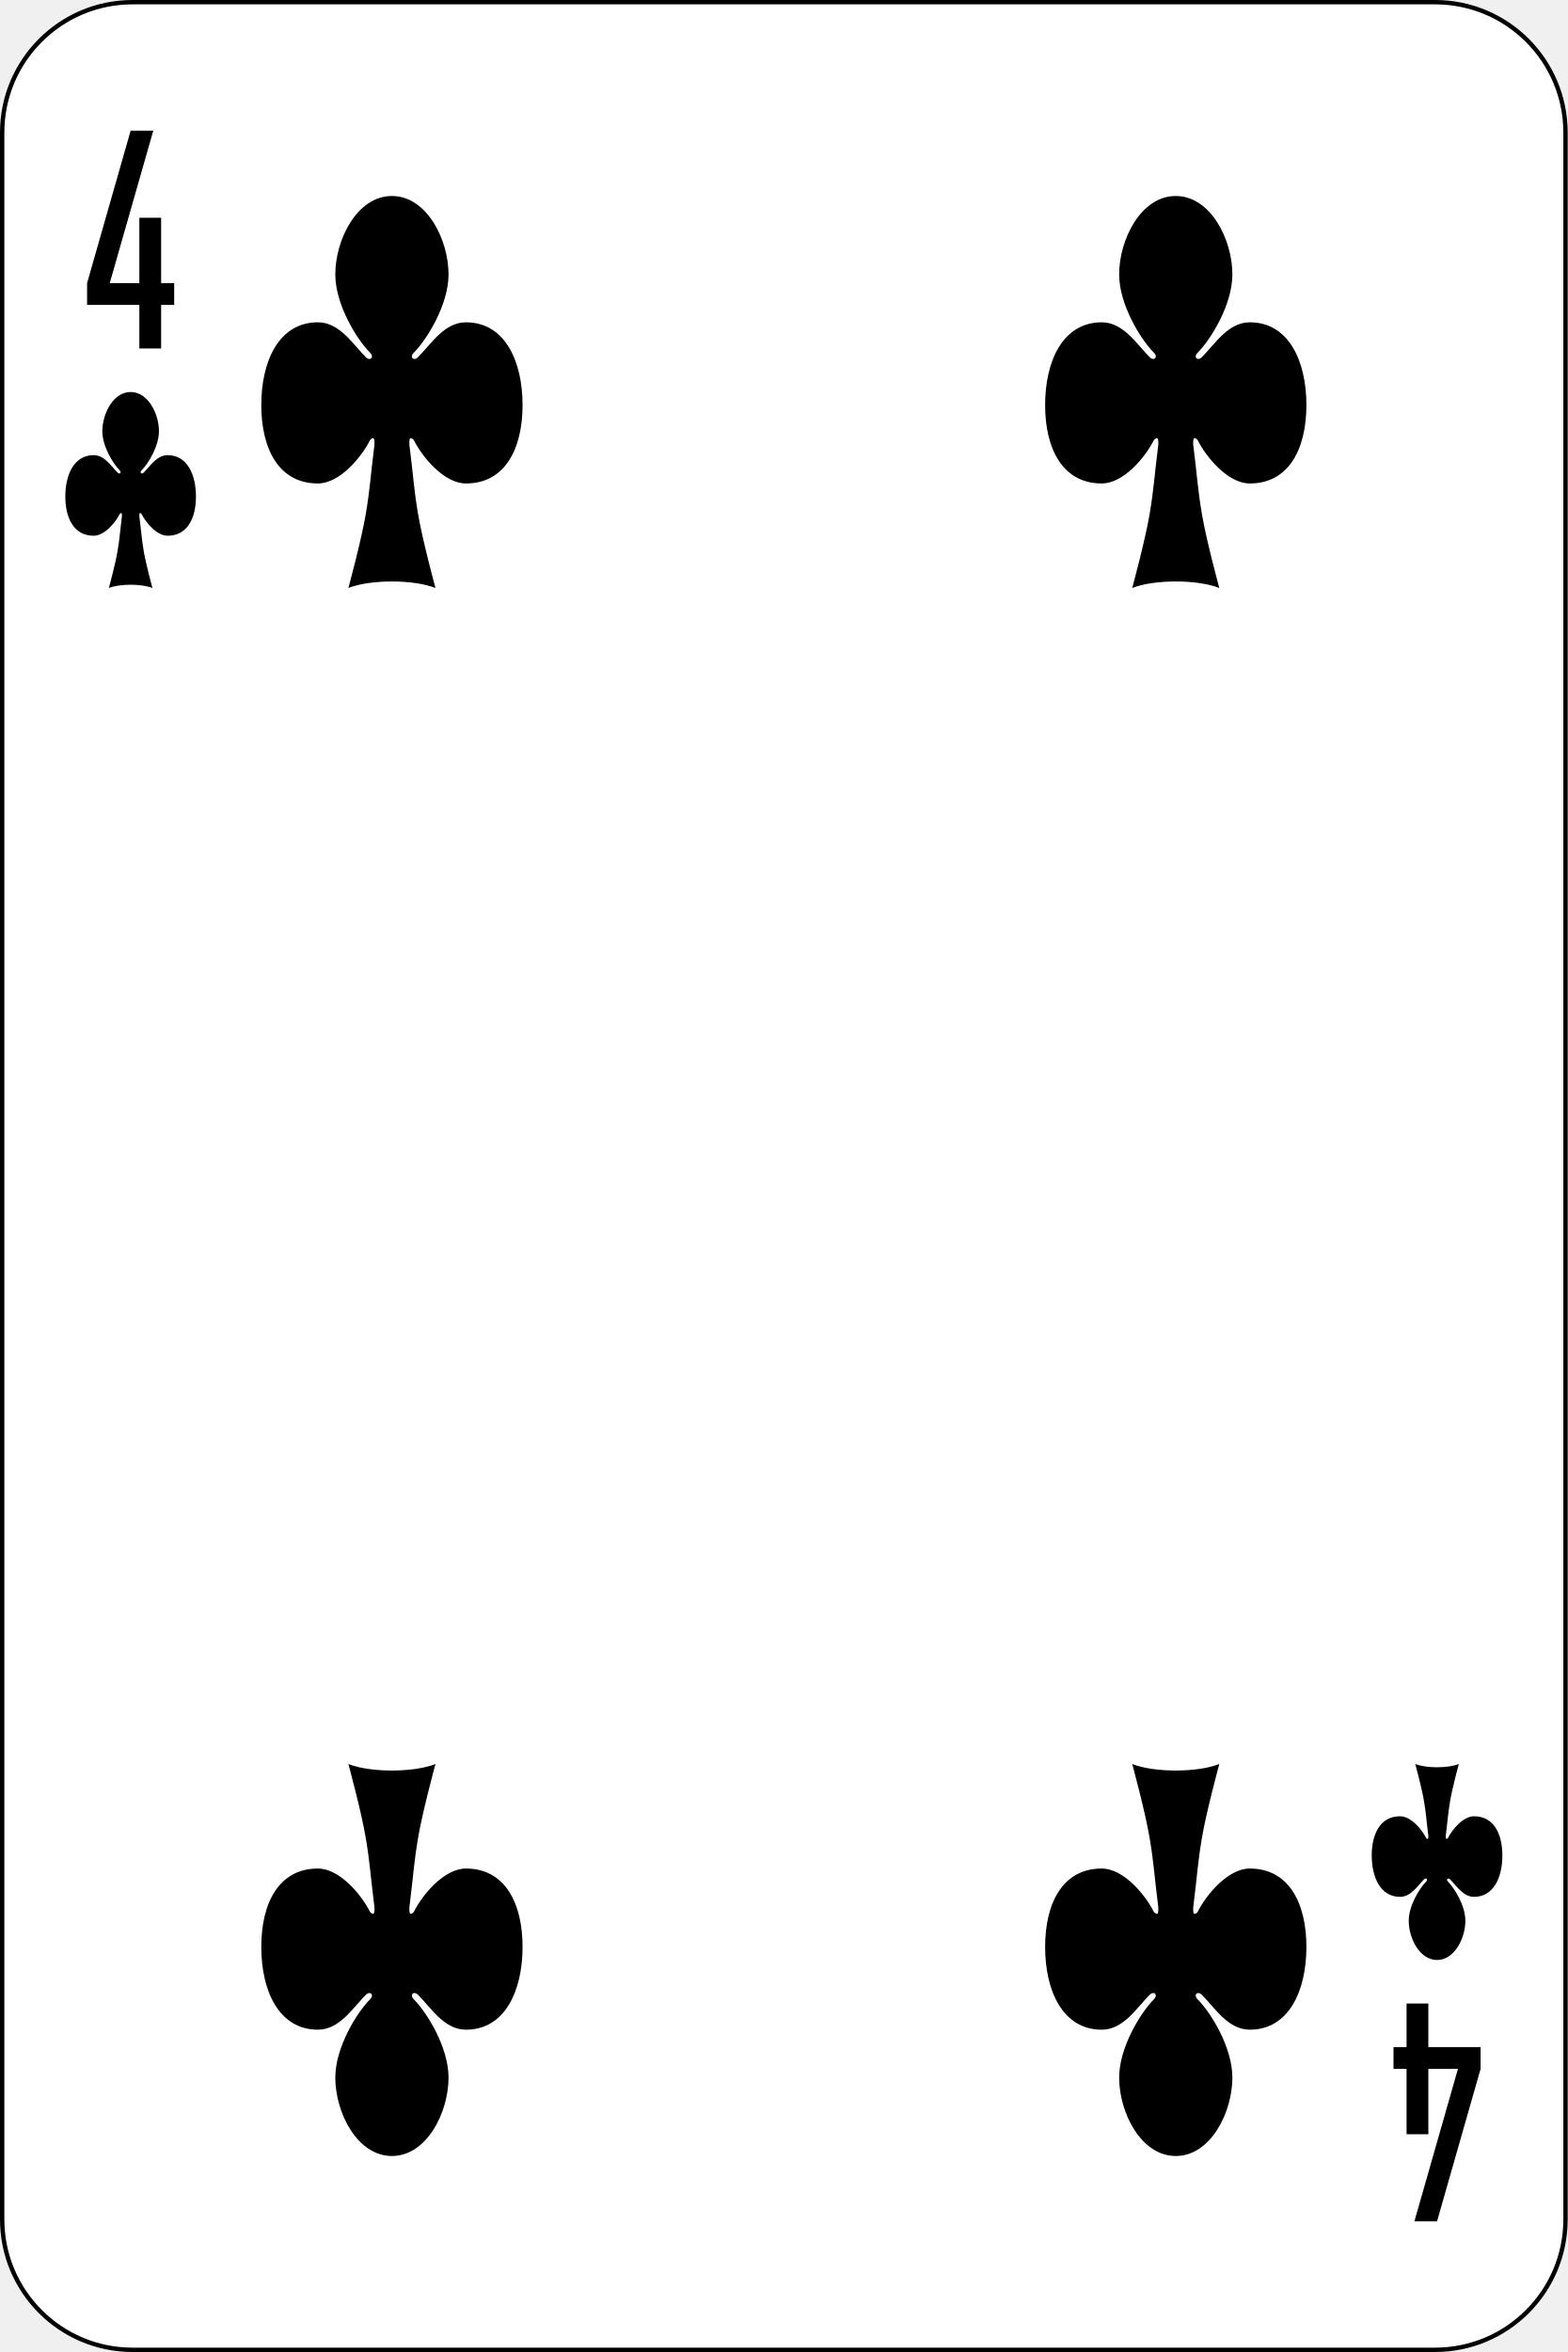
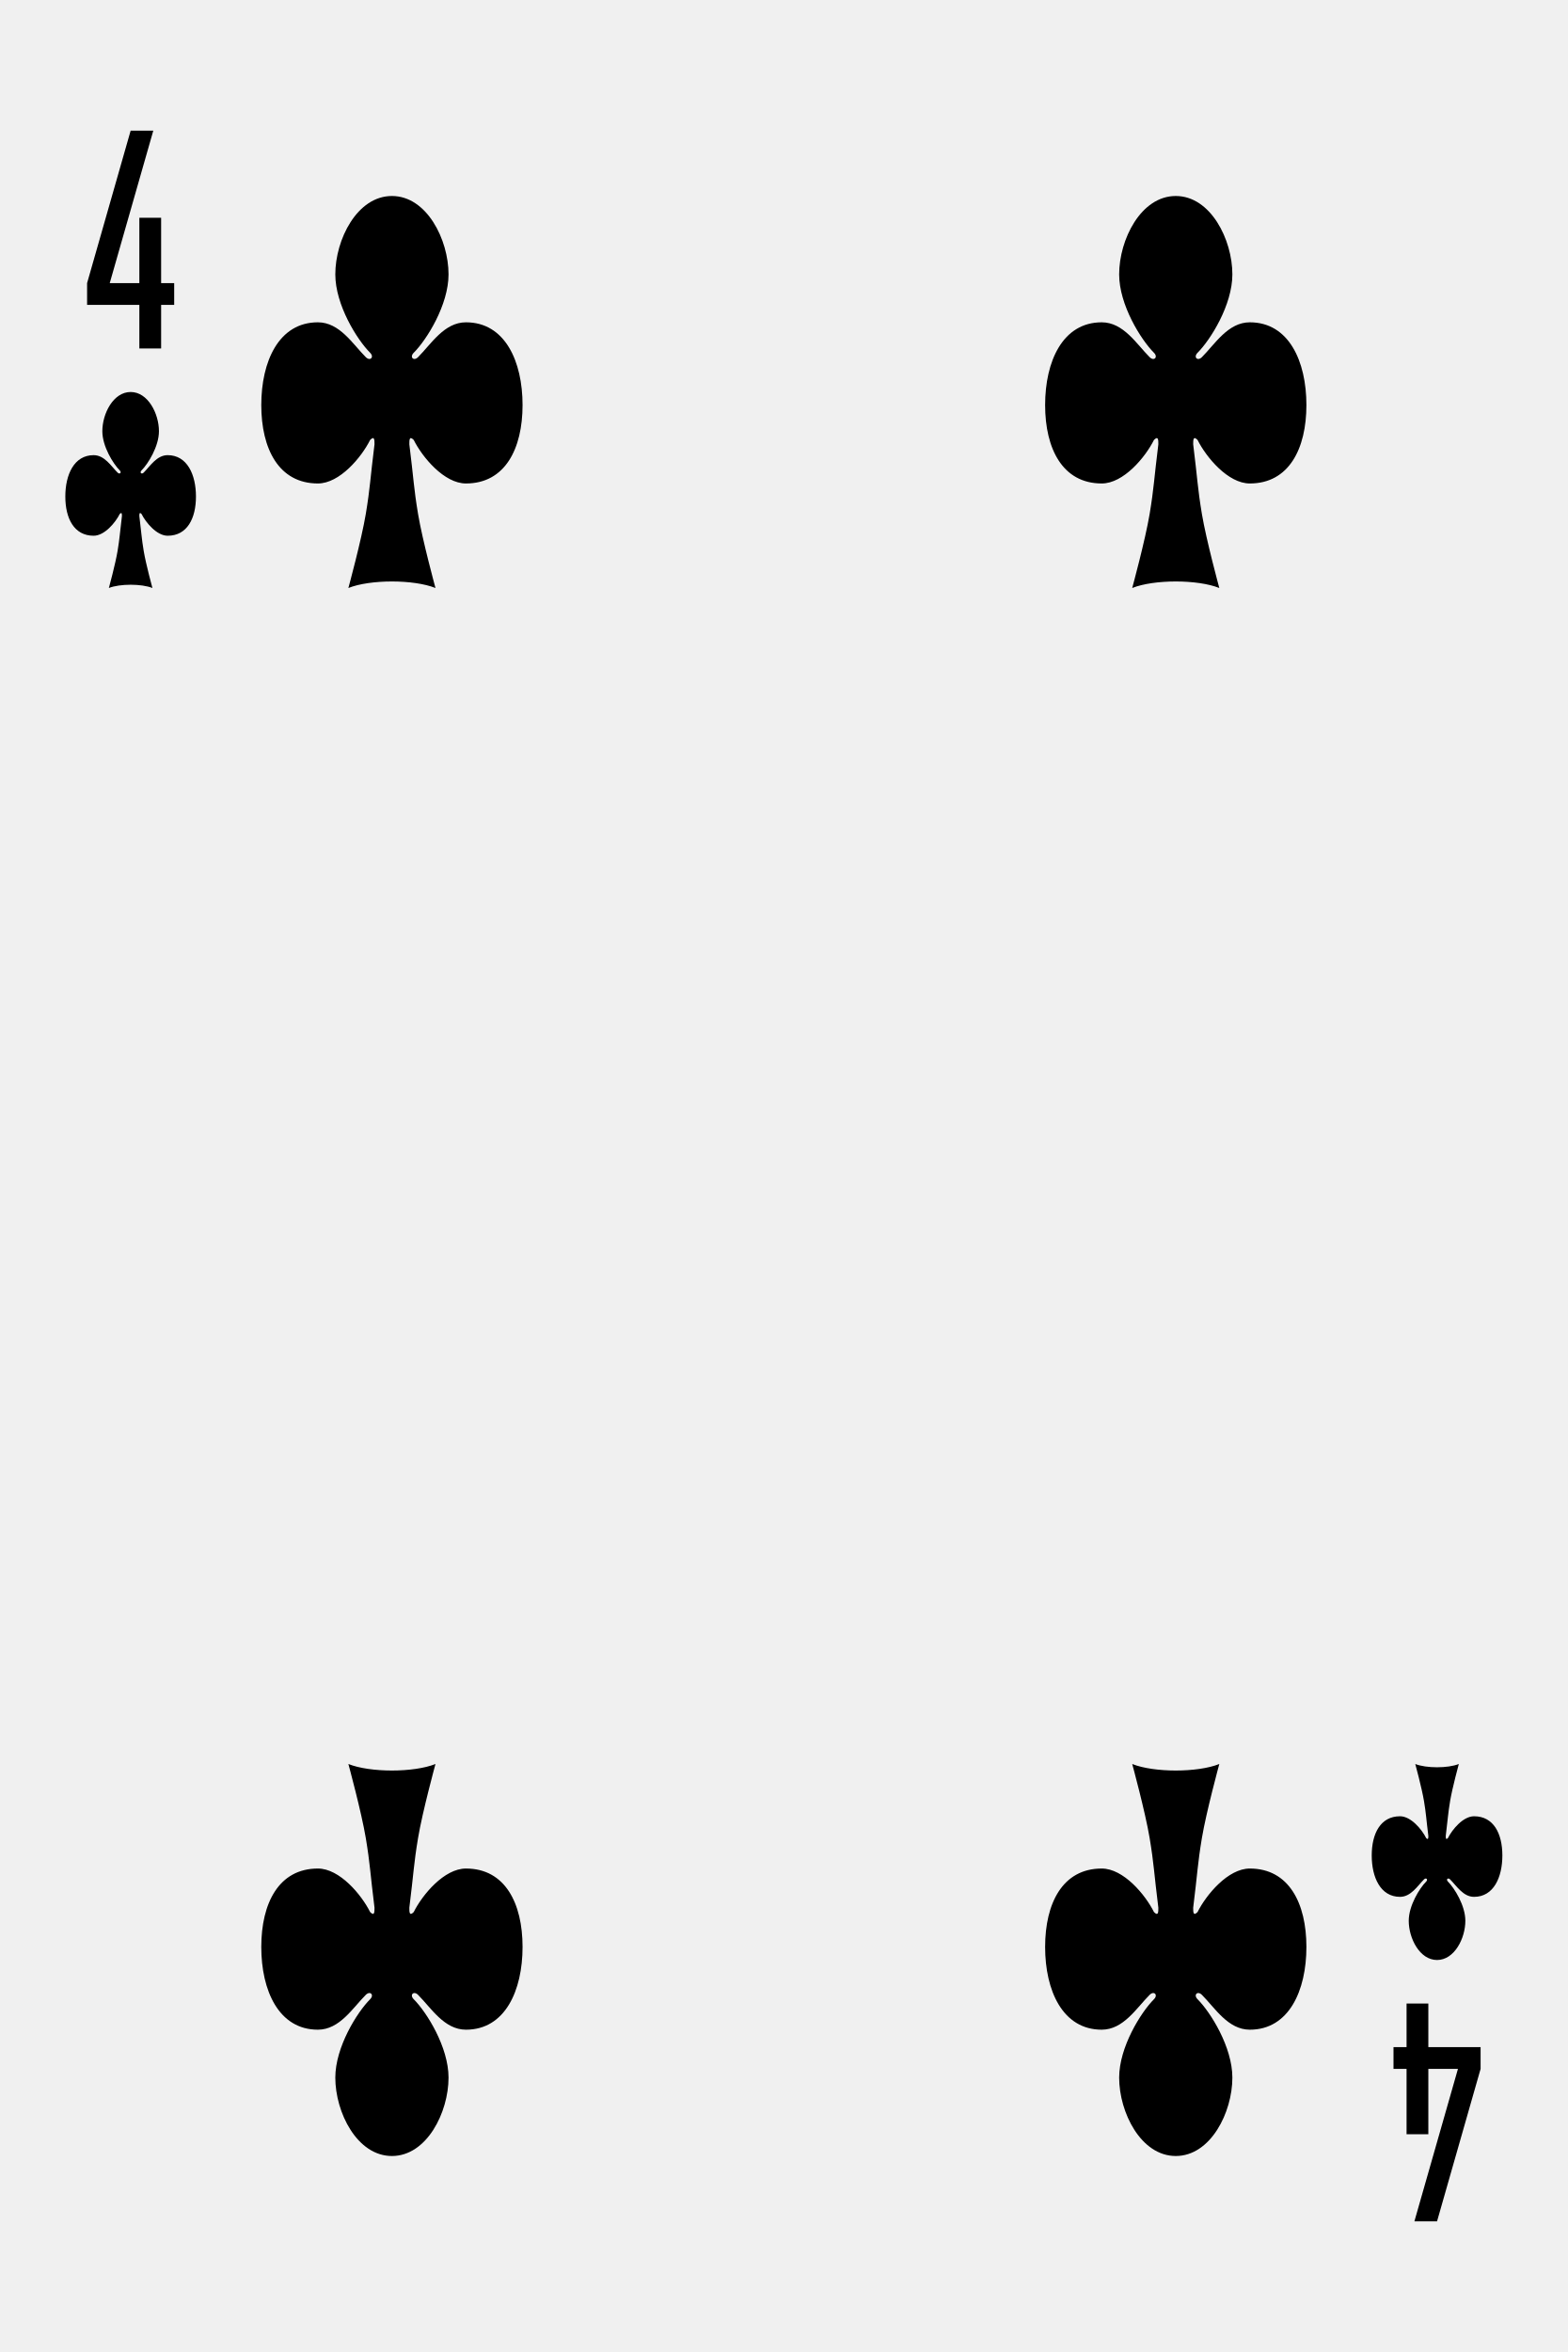
<svg xmlns="http://www.w3.org/2000/svg" width="360" height="540">
  <g transform="translate(0 -512.362)">
-     <rect width="359" height="539" x=".5" y="512.862" rx="29.944" ry="29.944" style="fill:#fff;stroke:#000;stroke-width:1" />
    <path d="m30 542.362-10 35v5h12v10h5v-10h3v-5h-3v-15h-5v15h-6.8l10-35zm300 480 10-35v-5h-12v-10h-5v10h-3v5h3v15h5v-15h6.8l-10 35zm-297.5-392c1 2 3.5 5 6 5 4.5 0 6.5-4 6.5-9s-2-9.5-6.5-9.5c-2.5 0-4 2.5-5.5 4-.5.5-1 0-.5-.5 1.5-1.5 4-5.5 4-9 0-4-2.5-9-6.5-9s-6.5 5-6.5 9c0 3.5 2.5 7.5 4 9 .5.5 0 1-.5.5-1.5-1.5-3-4-5.5-4-4.5 0-6.5 4.5-6.5 9.5s2 9 6.5 9c2.5 0 5-3 6-5 .5-.5.5 0 .5.5-.5 4-.5 5-1 8s-2 8.5-2 8.5c2.5-1 7.5-1 10 0 0 0-1.5-5.5-2-8.5s-.5-4-1-8c0-.5 0-1 .5-.5m300 304c1-2 3.5-5 6-5 4.5 0 6.5 4 6.5 9s-2 9.5-6.5 9.5c-2.5 0-4-2.5-5.5-4-.5-.5-1 0-.5.5 1.5 1.5 4 5.5 4 9 0 4-2.5 9-6.5 9s-6.5-5-6.5-9c0-3.5 2.5-7.5 4-9 .5-.5 0-1-.5-.5-1.5 1.5-3 4-5.5 4-4.5 0-6.5-4.5-6.5-9.5s2-9 6.5-9c2.5 0 5 3 6 5 .5.5.5 0 .5-.5-.5-4-.5-5-1-8s-2-8.5-2-8.5c2.5 1 7.5 1 10 0 0 0-1.5 5.5-2 8.5s-.5 4-1 8c0 .5 0 1 .5.5m-237.5-321c2 4 7 10 12 10 9 0 13-8 13-18s-4-19-13-19c-5 0-8 5-11 8-1 1-2 0-1-1 3-3 8-11 8-18 0-8-5-18-13-18s-13 10-13 18c0 7 5 15 8 18 1 1 0 2-1 1-3-3-6-8-11-8-9 0-13 9-13 19s4 18 13 18c5 0 10-6 12-10 1-1 1 0 1 1-1 8-1 10-2 16s-4 17-4 17c5-2 15-2 20 0 0 0-3-11-4-17s-1-8-2-16c0-1 0-2 1-1m180 0c2 4 7 10 12 10 9 0 13-8 13-18s-4-19-13-19c-5 0-8 5-11 8-1 1-2 0-1-1 3-3 8-11 8-18 0-8-5-18-13-18s-13 10-13 18c0 7 5 15 8 18 1 1 0 2-1 1-3-3-6-8-11-8-9 0-13 9-13 19s4 18 13 18c5 0 10-6 12-10 1-1 1 0 1 1-1 8-1 10-2 16s-4 17-4 17c5-2 15-2 20 0 0 0-3-11-4-17s-1-8-2-16c0-1 0-2 1-1m-180 338c2-4 7-10 12-10 9 0 13 8 13 18s-4 19-13 19c-5 0-8-5-11-8-1-1-2 0-1 1 3 3 8 11 8 18 0 8-5 18-13 18s-13-10-13-18c0-7 5-15 8-18 1-1 0-2-1-1-3 3-6 8-11 8-9 0-13-9-13-19s4-18 13-18c5 0 10 6 12 10 1 1 1 0 1-1-1-8-1-10-2-16s-4-17-4-17c5 2 15 2 20 0 0 0-3 11-4 17s-1 8-2 16c0 1 0 2 1 1m180 0c2-4 7-10 12-10 9 0 13 8 13 18s-4 19-13 19c-5 0-8-5-11-8-1-1-2 0-1 1 3 3 8 11 8 18 0 8-5 18-13 18s-13-10-13-18c0-7 5-15 8-18 1-1 0-2-1-1-3 3-6 8-11 8-9 0-13-9-13-19s4-18 13-18c5 0 10 6 12 10 1 1 1 0 1-1-1-8-1-10-2-16s-4-17-4-17c5 2 15 2 20 0 0 0-3 11-4 17s-1 8-2 16c0 1 0 2 1 1" style="fill:#000;fill-opacity:1;stroke:none" />
  </g>
</svg>
